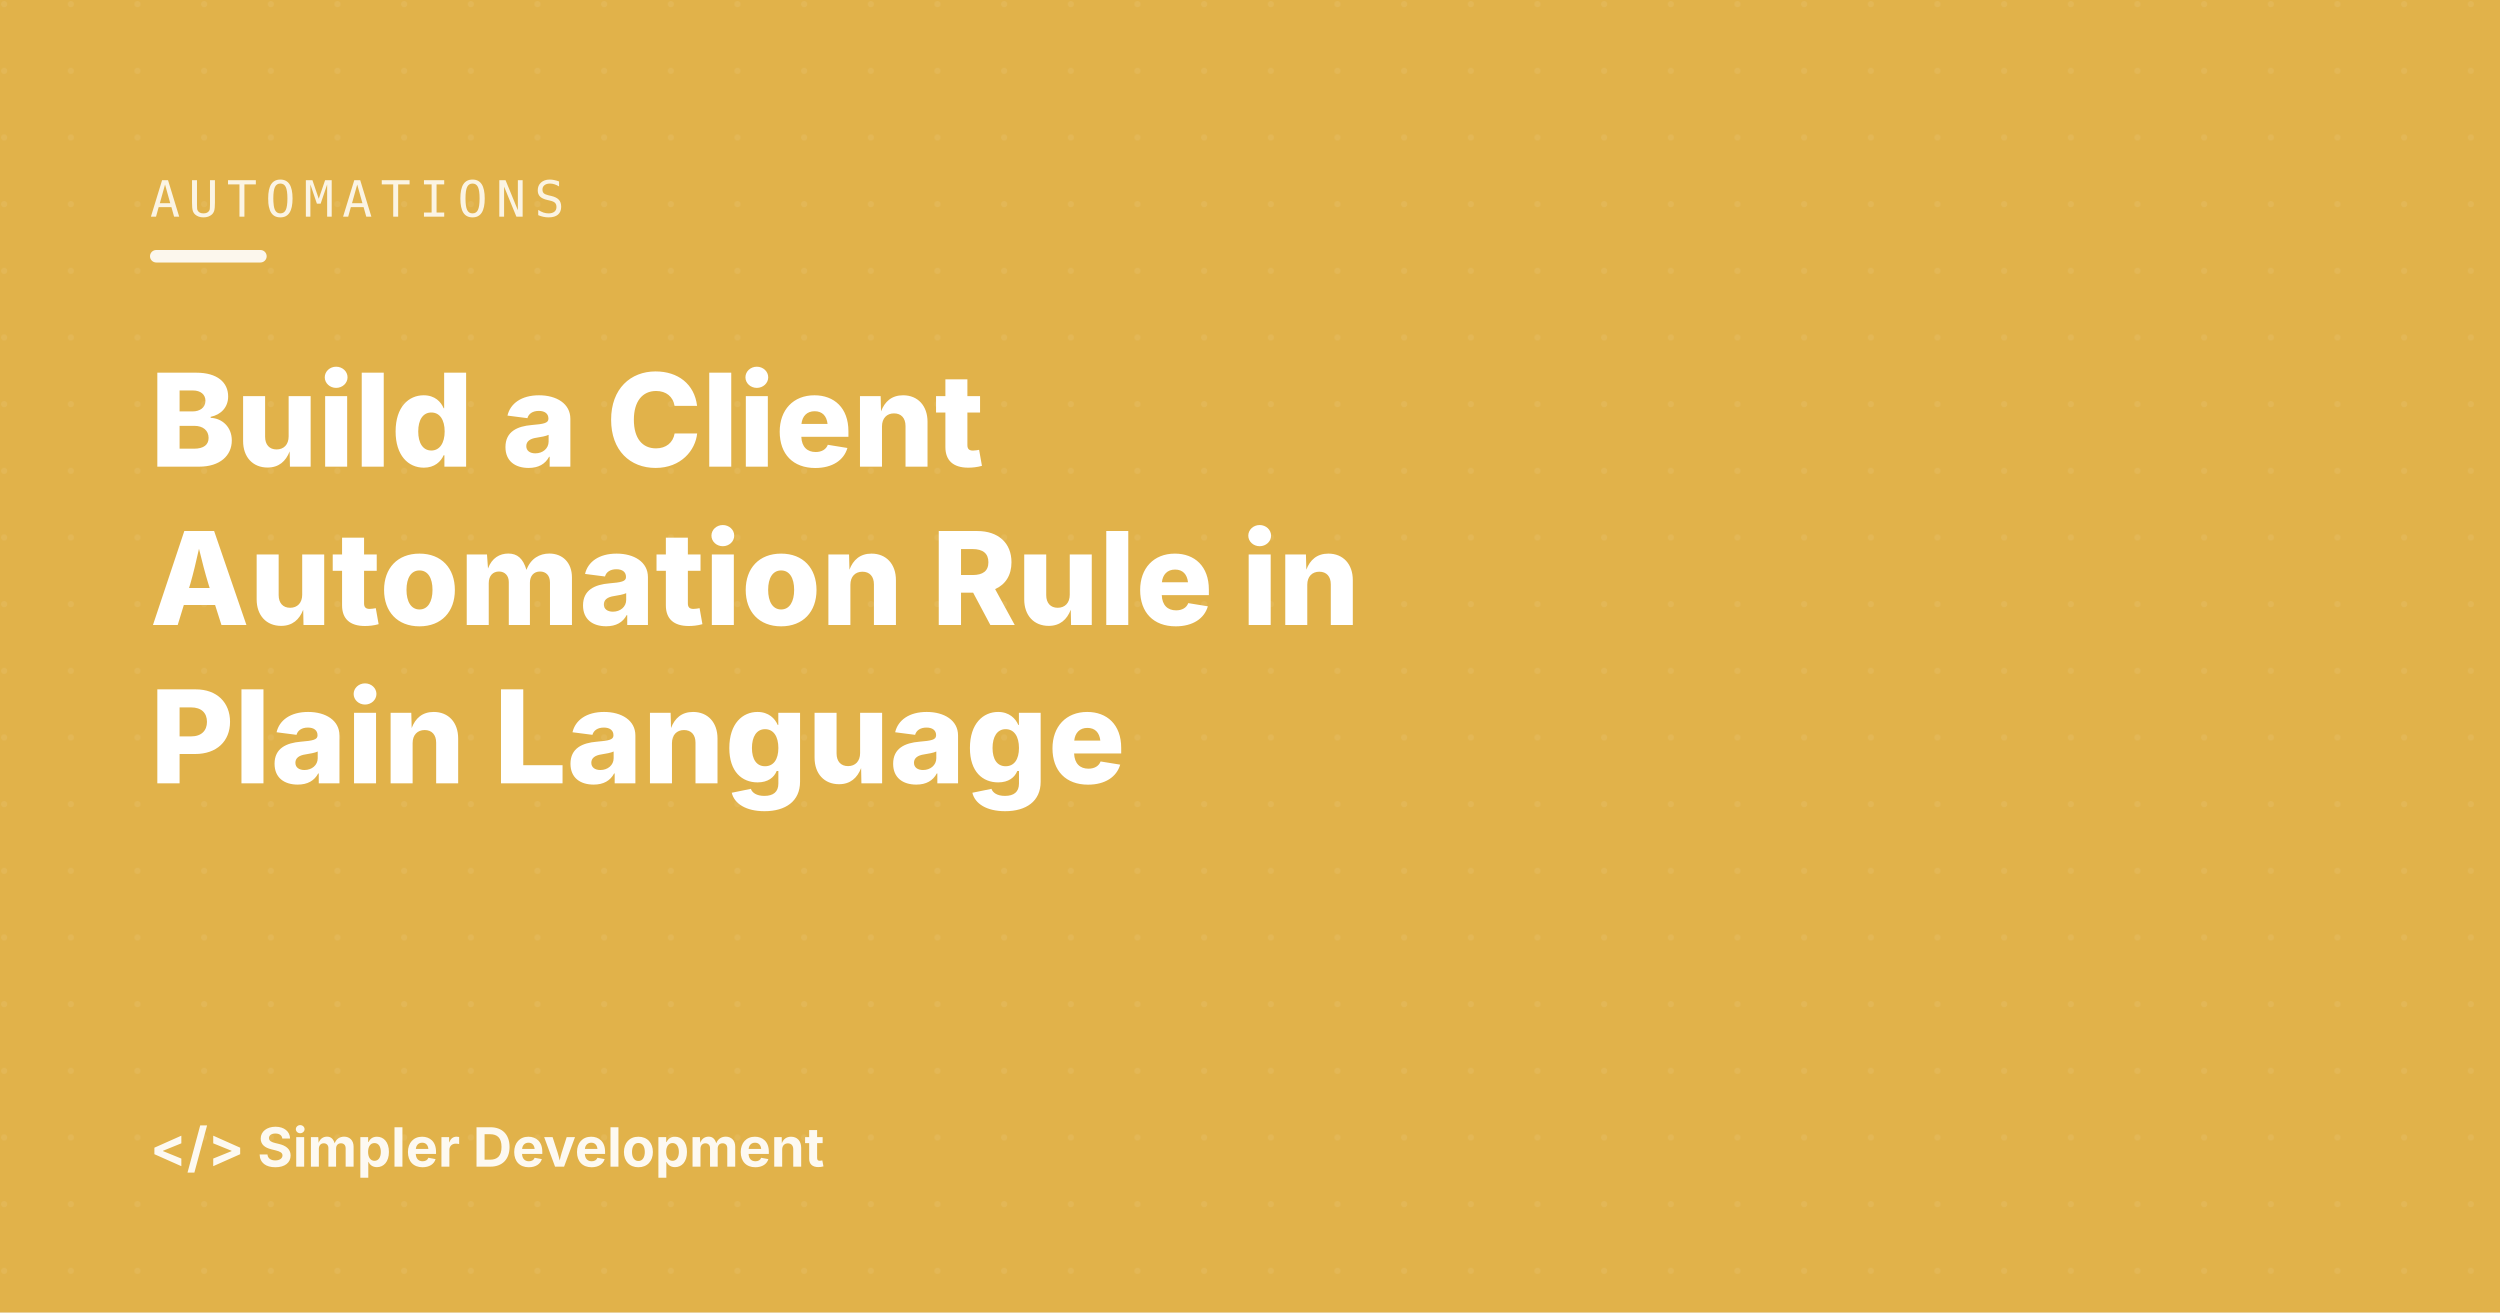
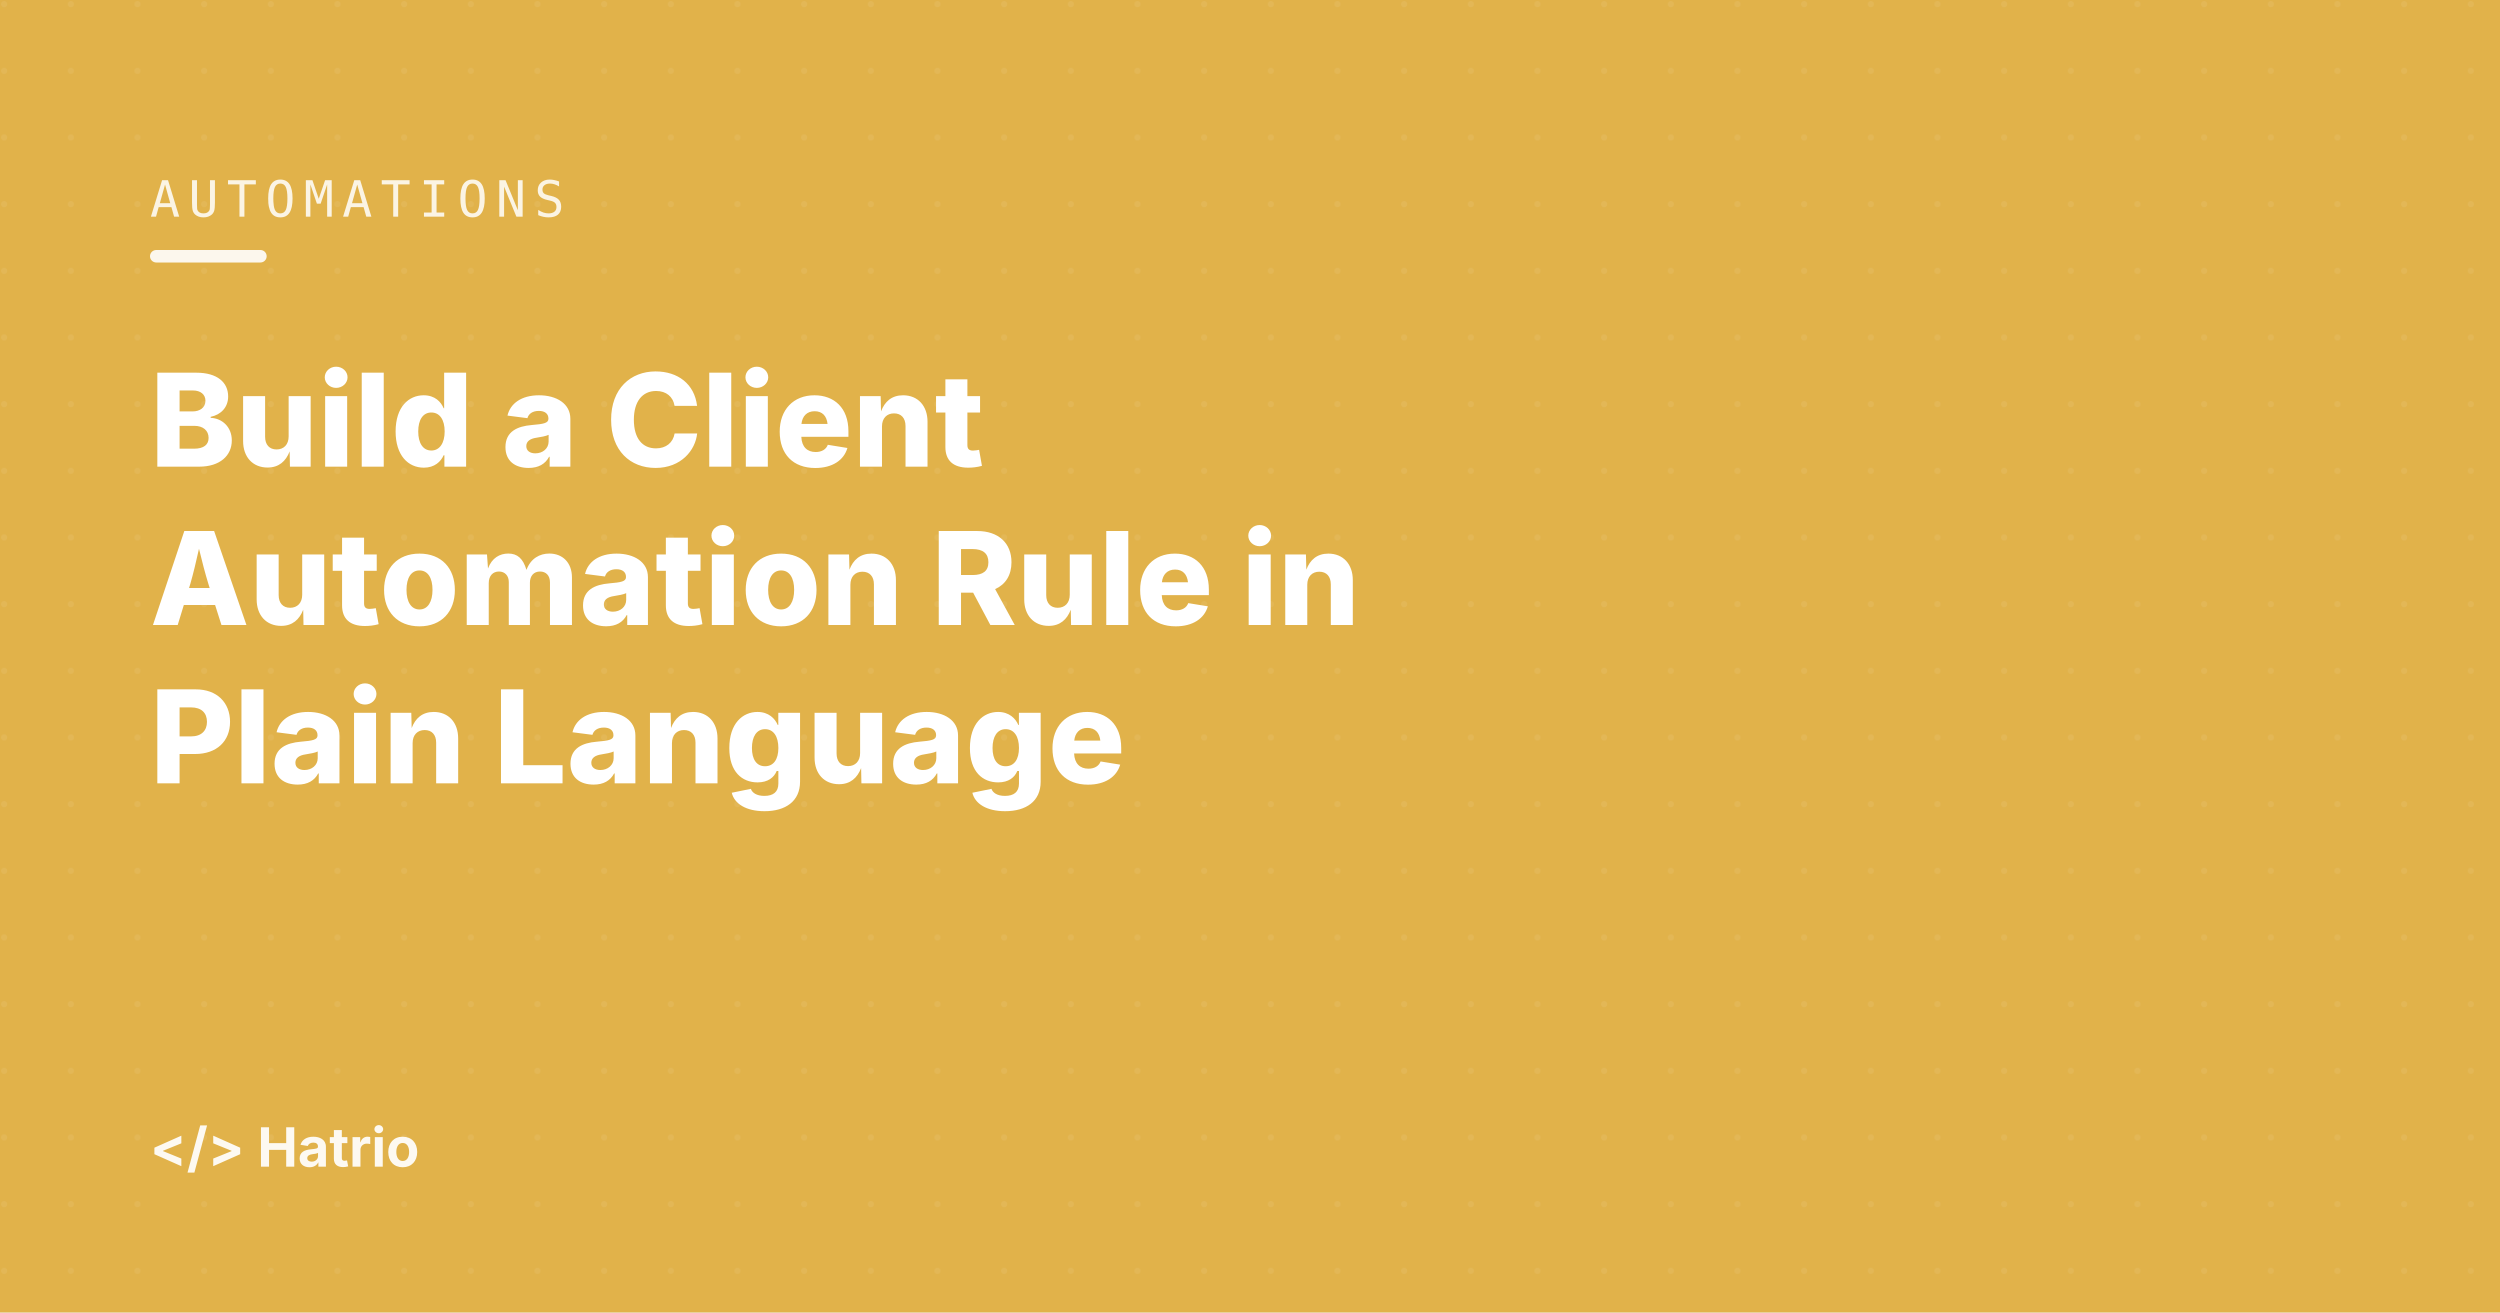
<svg xmlns="http://www.w3.org/2000/svg" width="1200" height="630" viewBox="0 0 1200 630" role="img" aria-label="Build a Client Automation Rule in Plain Language">
  <defs>
    <linearGradient id="bg" x1="0" y1="0" x2="1" y2="1">
      <stop offset="0" stop-color="#E1B24A" />
      <stop offset="1" stop-color="#E1B24A" />
    </linearGradient>
    <pattern id="dots" width="32" height="32" patternUnits="userSpaceOnUse">
      <circle cx="2" cy="2" r="1.5" fill="#ffffff" opacity="0.07" />
    </pattern>
  </defs>
  <rect width="1200" height="630" fill="url(#bg)" />
  <rect width="1200" height="630" fill="url(#dots)" />
  <rect x="72" y="120" width="56" height="6" rx="3" fill="#ffffff" opacity="0.9" />
  <text x="72" y="104" font-family="ui-monospace, SFMono-Regular, Menlo, monospace" font-size="24" letter-spacing="4" fill="#ffffff" opacity="0.85">AUTOMATIONS</text>
  <text x="72" y="224" font-family="Inter, Segoe UI, system-ui, sans-serif" font-size="62" font-weight="800" fill="#ffffff">Build a Client</text>
  <text x="72" y="300" font-family="Inter, Segoe UI, system-ui, sans-serif" font-size="62" font-weight="800" fill="#ffffff">Automation Rule in</text>
  <text x="72" y="376" font-family="Inter, Segoe UI, system-ui, sans-serif" font-size="62" font-weight="800" fill="#ffffff">Plain Language</text>
-   <text x="72" y="560" font-family="Inter, Segoe UI, system-ui, sans-serif" font-size="26" font-weight="700" fill="#ffffff" opacity="0.92">&lt;/&gt; Simpler Development</text>
+   <text x="72" y="560" font-family="Inter, Segoe UI, system-ui, sans-serif" font-size="26" font-weight="700" fill="#ffffff" opacity="0.92">&lt;/&gt; Hatrio</text>
</svg>
